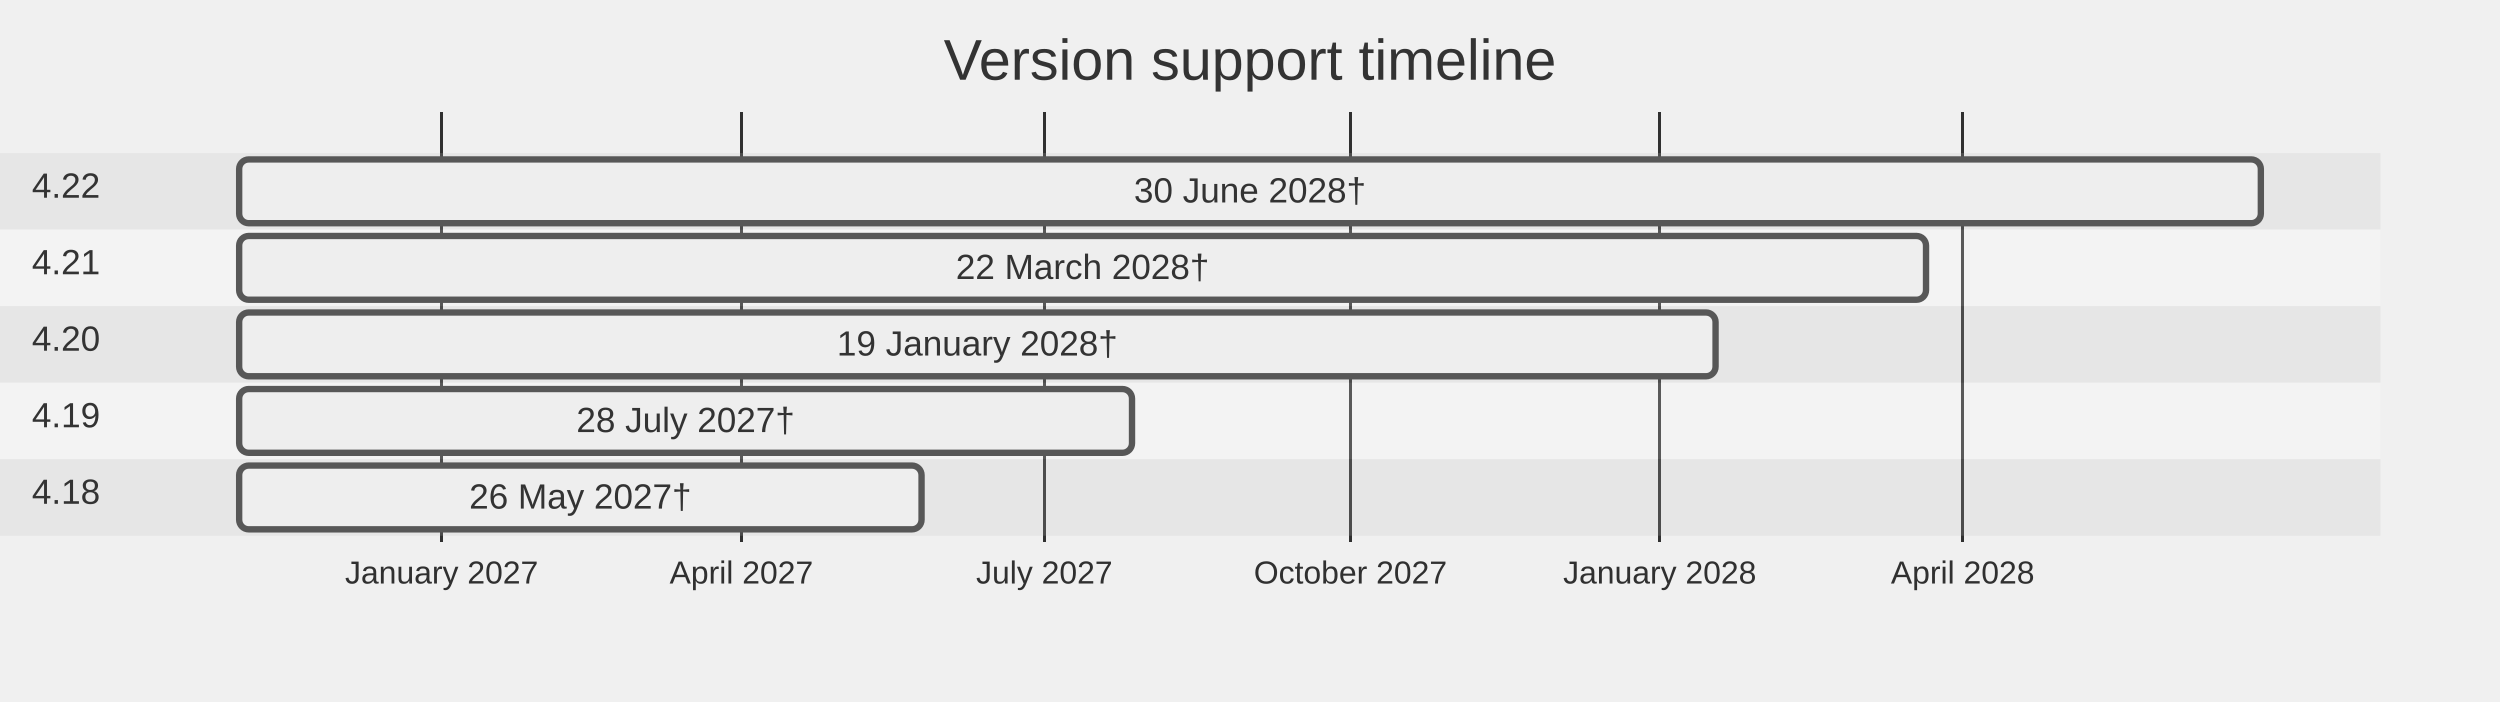
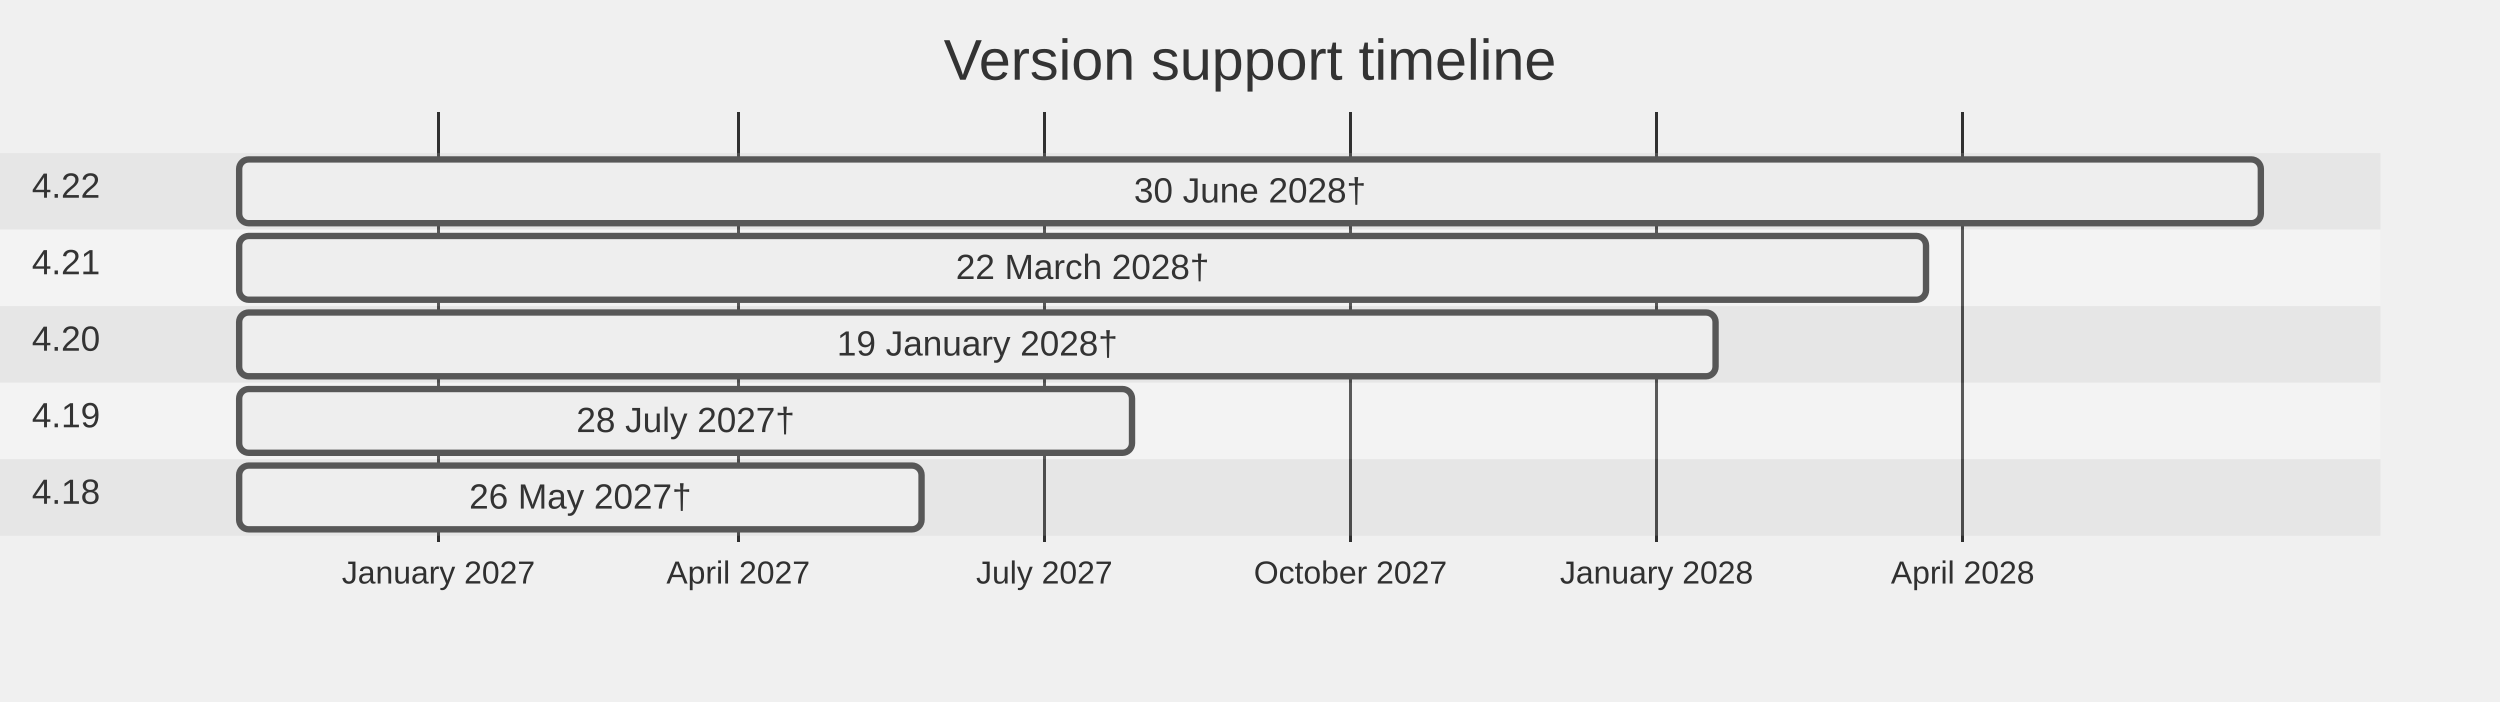
<svg xmlns="http://www.w3.org/2000/svg" id="my-svg" width="100%" viewBox="0 0 784 220" style="max-width: 784px; background-color: white;" role="graphics-document document" aria-roledescription="gantt">
  <style>#my-svg{font-family:"trebuchet ms",verdana,arial,sans-serif;font-size:16px;fill:#000000;}@keyframes edge-animation-frame{from{stroke-dashoffset:0;}}@keyframes dash{to{stroke-dashoffset:0;}}#my-svg .edge-animation-slow{stroke-dasharray:9,5!important;stroke-dashoffset:900;animation:dash 50s linear infinite;stroke-linecap:round;}#my-svg .edge-animation-fast{stroke-dasharray:9,5!important;stroke-dashoffset:900;animation:dash 20s linear infinite;stroke-linecap:round;}#my-svg .error-icon{fill:#552222;}#my-svg .error-text{fill:#552222;stroke:#552222;}#my-svg .edge-thickness-normal{stroke-width:1px;}#my-svg .edge-thickness-thick{stroke-width:3.5px;}#my-svg .edge-pattern-solid{stroke-dasharray:0;}#my-svg .edge-thickness-invisible{stroke-width:0;fill:none;}#my-svg .edge-pattern-dashed{stroke-dasharray:3;}#my-svg .edge-pattern-dotted{stroke-dasharray:2;}#my-svg .marker{fill:#666;stroke:#666;}#my-svg .marker.cross{stroke:#666;}#my-svg svg{font-family:"trebuchet ms",verdana,arial,sans-serif;font-size:16px;}#my-svg p{margin:0;}#my-svg .mermaid-main-font{font-family:"trebuchet ms",verdana,arial,sans-serif;}#my-svg .exclude-range{fill:#eeeeee;}#my-svg .section{stroke:none;opacity:0.2;}#my-svg .section0{fill:hsl(0, 0%, 73.922%);}#my-svg .section2{fill:hsl(0, 0%, 73.922%);}#my-svg .section1,#my-svg .section3{fill:white;opacity:0.2;}#my-svg .sectionTitle0{fill:#333;}#my-svg .sectionTitle1{fill:#333;}#my-svg .sectionTitle2{fill:#333;}#my-svg .sectionTitle3{fill:#333;}#my-svg .sectionTitle{text-anchor:start;font-family:"trebuchet ms",verdana,arial,sans-serif;}#my-svg .grid .tick{stroke:hsl(0, 0%, 90%);opacity:0.8;shape-rendering:crispEdges;}#my-svg .grid .tick text{font-family:"trebuchet ms",verdana,arial,sans-serif;fill:#000000;}#my-svg .grid path{stroke-width:0;}#my-svg .today{fill:none;stroke:#d42;stroke-width:2px;}#my-svg .task{stroke-width:2;}#my-svg .taskText{text-anchor:middle;font-family:"trebuchet ms",verdana,arial,sans-serif;}#my-svg .taskTextOutsideRight{fill:#333;text-anchor:start;font-family:"trebuchet ms",verdana,arial,sans-serif;}#my-svg .taskTextOutsideLeft{fill:#333;text-anchor:end;}#my-svg .task.clickable{cursor:pointer;}#my-svg .taskText.clickable{cursor:pointer;fill:#003163!important;font-weight:bold;}#my-svg .taskTextOutsideLeft.clickable{cursor:pointer;fill:#003163!important;font-weight:bold;}#my-svg .taskTextOutsideRight.clickable{cursor:pointer;fill:#003163!important;font-weight:bold;}#my-svg .taskText0,#my-svg .taskText1,#my-svg .taskText2,#my-svg .taskText3{fill:white;}#my-svg .task0,#my-svg .task1,#my-svg .task2,#my-svg .task3{fill:#707070;stroke:hsl(0, 0%, 33.922%);}#my-svg .taskTextOutside0,#my-svg .taskTextOutside2{fill:#333;}#my-svg .taskTextOutside1,#my-svg .taskTextOutside3{fill:#333;}#my-svg .active0,#my-svg .active1,#my-svg .active2,#my-svg .active3{fill:#eee;stroke:hsl(0, 0%, 33.922%);}#my-svg .activeText0,#my-svg .activeText1,#my-svg .activeText2,#my-svg .activeText3{fill:#333!important;}#my-svg .done0,#my-svg .done1,#my-svg .done2,#my-svg .done3{stroke:#666;fill:#bbb;stroke-width:2;}#my-svg .doneText0,#my-svg .doneText1,#my-svg .doneText2,#my-svg .doneText3{fill:#333!important;}#my-svg .doneText0.taskTextOutsideLeft,#my-svg .doneText0.taskTextOutsideRight,#my-svg .doneText1.taskTextOutsideLeft,#my-svg .doneText1.taskTextOutsideRight,#my-svg .doneText2.taskTextOutsideLeft,#my-svg .doneText2.taskTextOutsideRight,#my-svg .doneText3.taskTextOutsideLeft,#my-svg .doneText3.taskTextOutsideRight{fill:#333!important;}#my-svg .crit0,#my-svg .crit1,#my-svg .crit2,#my-svg .crit3{stroke:hsl(10.909, 73.333%, 40%);fill:#d42;stroke-width:2;}#my-svg .activeCrit0,#my-svg .activeCrit1,#my-svg .activeCrit2,#my-svg .activeCrit3{stroke:hsl(10.909, 73.333%, 40%);fill:#eee;stroke-width:2;}#my-svg .doneCrit0,#my-svg .doneCrit1,#my-svg .doneCrit2,#my-svg .doneCrit3{stroke:hsl(10.909, 73.333%, 40%);fill:#bbb;stroke-width:2;cursor:pointer;shape-rendering:crispEdges;}#my-svg .milestone{transform:rotate(45deg) scale(0.8,0.8);}#my-svg .milestoneText{font-style:italic;}#my-svg .doneCritText0,#my-svg .doneCritText1,#my-svg .doneCritText2,#my-svg .doneCritText3{fill:#333!important;}#my-svg .doneCritText0.taskTextOutsideLeft,#my-svg .doneCritText0.taskTextOutsideRight,#my-svg .doneCritText1.taskTextOutsideLeft,#my-svg .doneCritText1.taskTextOutsideRight,#my-svg .doneCritText2.taskTextOutsideLeft,#my-svg .doneCritText2.taskTextOutsideRight,#my-svg .doneCritText3.taskTextOutsideLeft,#my-svg .doneCritText3.taskTextOutsideRight{fill:#333!important;}#my-svg .vert{stroke:#d42;}#my-svg .vertText{font-size:15px;text-anchor:middle;fill:#d42!important;}#my-svg .activeCritText0,#my-svg .activeCritText1,#my-svg .activeCritText2,#my-svg .activeCritText3{fill:#333!important;}#my-svg .titleText{text-anchor:middle;font-size:18px;fill:#333;font-family:"trebuchet ms",verdana,arial,sans-serif;}#my-svg .node .neo-node{stroke:#999;}#my-svg [data-look="neo"].node rect,#my-svg [data-look="neo"].cluster rect,#my-svg [data-look="neo"].node polygon{stroke:url(#my-svg-gradient);filter:drop-shadow( 1px 2px 2px rgba(185,185,185,1));}#my-svg [data-look="neo"].swimlane.cluster rect{filter:none;}#my-svg [data-look="neo"].node path{stroke:url(#my-svg-gradient);stroke-width:1px;}#my-svg [data-look="neo"].node .outer-path{filter:drop-shadow( 1px 2px 2px rgba(185,185,185,1));}#my-svg [data-look="neo"].node .neo-line path{stroke:#999;filter:none;}#my-svg [data-look="neo"].node circle{stroke:url(#my-svg-gradient);filter:drop-shadow( 1px 2px 2px rgba(185,185,185,1));}#my-svg [data-look="neo"].node circle .state-start{fill:#000000;}#my-svg [data-look="neo"].icon-shape .icon{fill:url(#my-svg-gradient);filter:drop-shadow( 1px 2px 2px rgba(185,185,185,1));}#my-svg [data-look="neo"].icon-shape .icon-neo path{stroke:url(#my-svg-gradient);filter:drop-shadow( 1px 2px 2px rgba(185,185,185,1));}#my-svg :root{--mermaid-font-family:"trebuchet ms",verdana,arial,sans-serif;}</style>
  <g />
  <g class="grid" transform="translate(75, 170)" fill="none" font-size="10" font-family="sans-serif" text-anchor="middle">
    <path class="domain" stroke="currentColor" d="M0.5,-135V0.5H634.5V-135" />
-     <g class="tick" opacity="1" transform="translate(63.5,0)">
+     <g class="tick" opacity="1" transform="translate(62.5,0)">
      <line stroke="currentColor" y2="-135" />
      <text fill="#000" y="3" dy="1em" stroke="none" font-size="10" style="text-anchor: middle;"> January 2027</text>
    </g>
-     <g class="tick" opacity="1" transform="translate(157.5,0)">
+     <g class="tick" opacity="1" transform="translate(156.5,0)">
      <line stroke="currentColor" y2="-135" />
      <text fill="#000" y="3" dy="1em" stroke="none" font-size="10" style="text-anchor: middle;"> April 2027</text>
    </g>
    <g class="tick" opacity="1" transform="translate(252.5,0)">
      <line stroke="currentColor" y2="-135" />
      <text fill="#000" y="3" dy="1em" stroke="none" font-size="10" style="text-anchor: middle;"> July 2027</text>
    </g>
    <g class="tick" opacity="1" transform="translate(348.5,0)">
      <line stroke="currentColor" y2="-135" />
      <text fill="#000" y="3" dy="1em" stroke="none" font-size="10" style="text-anchor: middle;"> October 2027</text>
    </g>
-     <g class="tick" opacity="1" transform="translate(445.5,0)">
+     <g class="tick" opacity="1" transform="translate(444.5,0)">
      <line stroke="currentColor" y2="-135" />
      <text fill="#000" y="3" dy="1em" stroke="none" font-size="10" style="text-anchor: middle;"> January 2028</text>
    </g>
    <g class="tick" opacity="1" transform="translate(540.5,0)">
      <line stroke="currentColor" y2="-135" />
      <text fill="#000" y="3" dy="1em" stroke="none" font-size="10" style="text-anchor: middle;"> April 2028</text>
    </g>
  </g>
  <g>
    <rect x="0" y="48" width="746.5" height="24" class="section section0" />
    <rect x="0" y="72" width="746.5" height="24" class="section section1" />
    <rect x="0" y="96" width="746.5" height="24" class="section section2" />
    <rect x="0" y="120" width="746.5" height="24" class="section section3" />
    <rect x="0" y="144" width="746.5" height="24" class="section section0" />
  </g>
  <g>
    <rect id="my-svg-task1" rx="3" ry="3" x="75" y="50" width="634" height="20" transform-origin="392px 60px" class="task active0" />
    <rect id="my-svg-task2" rx="3" ry="3" x="75" y="74" width="529" height="20" transform-origin="339.5px 84px" class="task active1" />
    <rect id="my-svg-task3" rx="3" ry="3" x="75" y="98" width="463" height="20" transform-origin="306.5px 108px" class="task active2" />
    <rect id="my-svg-task4" rx="3" ry="3" x="75" y="122" width="280" height="20" transform-origin="215px 132px" class="task active3" />
    <rect id="my-svg-task5" rx="3" ry="3" x="75" y="146" width="214" height="20" transform-origin="182px 156px" class="task active0" />
    <text id="my-svg-task1-text" font-size="11" x="392" y="63.5" class="taskText taskText0 activeText0 width-78.939453125">30 June 2028†       </text>
    <text id="my-svg-task2-text" font-size="11" x="339.5" y="87.5" class="taskText taskText1 activeText1 width-88.51611328125">22 March 2028†      </text>
    <text id="my-svg-task3-text" font-size="11" x="306.5" y="111.5" class="taskText taskText2 activeText2 width-96.685546875">19 January 2028†    </text>
    <text id="my-svg-task4-text" font-size="11" x="215" y="135.5" class="taskText taskText3 activeText3 width-74.76611328125">28 July 2027†       </text>
    <text id="my-svg-task5-text" font-size="11" x="182" y="159.5" class="taskText taskText0 activeText0 width-77.7255859375">26 May 2027†        </text>
  </g>
  <g>
    <text dy="0em" x="10" y="62" font-size="11" class="sectionTitle sectionTitle0">
      <tspan alignment-baseline="central" x="10">4.22</tspan>
    </text>
    <text dy="0em" x="10" y="86" font-size="11" class="sectionTitle sectionTitle1">
      <tspan alignment-baseline="central" x="10">4.21</tspan>
    </text>
    <text dy="0em" x="10" y="110" font-size="11" class="sectionTitle sectionTitle2">
      <tspan alignment-baseline="central" x="10">4.20</tspan>
    </text>
    <text dy="0em" x="10" y="134" font-size="11" class="sectionTitle sectionTitle3">
      <tspan alignment-baseline="central" x="10">4.19</tspan>
    </text>
    <text dy="0em" x="10" y="158" font-size="11" class="sectionTitle sectionTitle0">
      <tspan alignment-baseline="central" x="10">4.18</tspan>
    </text>
  </g>
  <text x="392" y="25" class="titleText">Version support timeline</text>
</svg>
